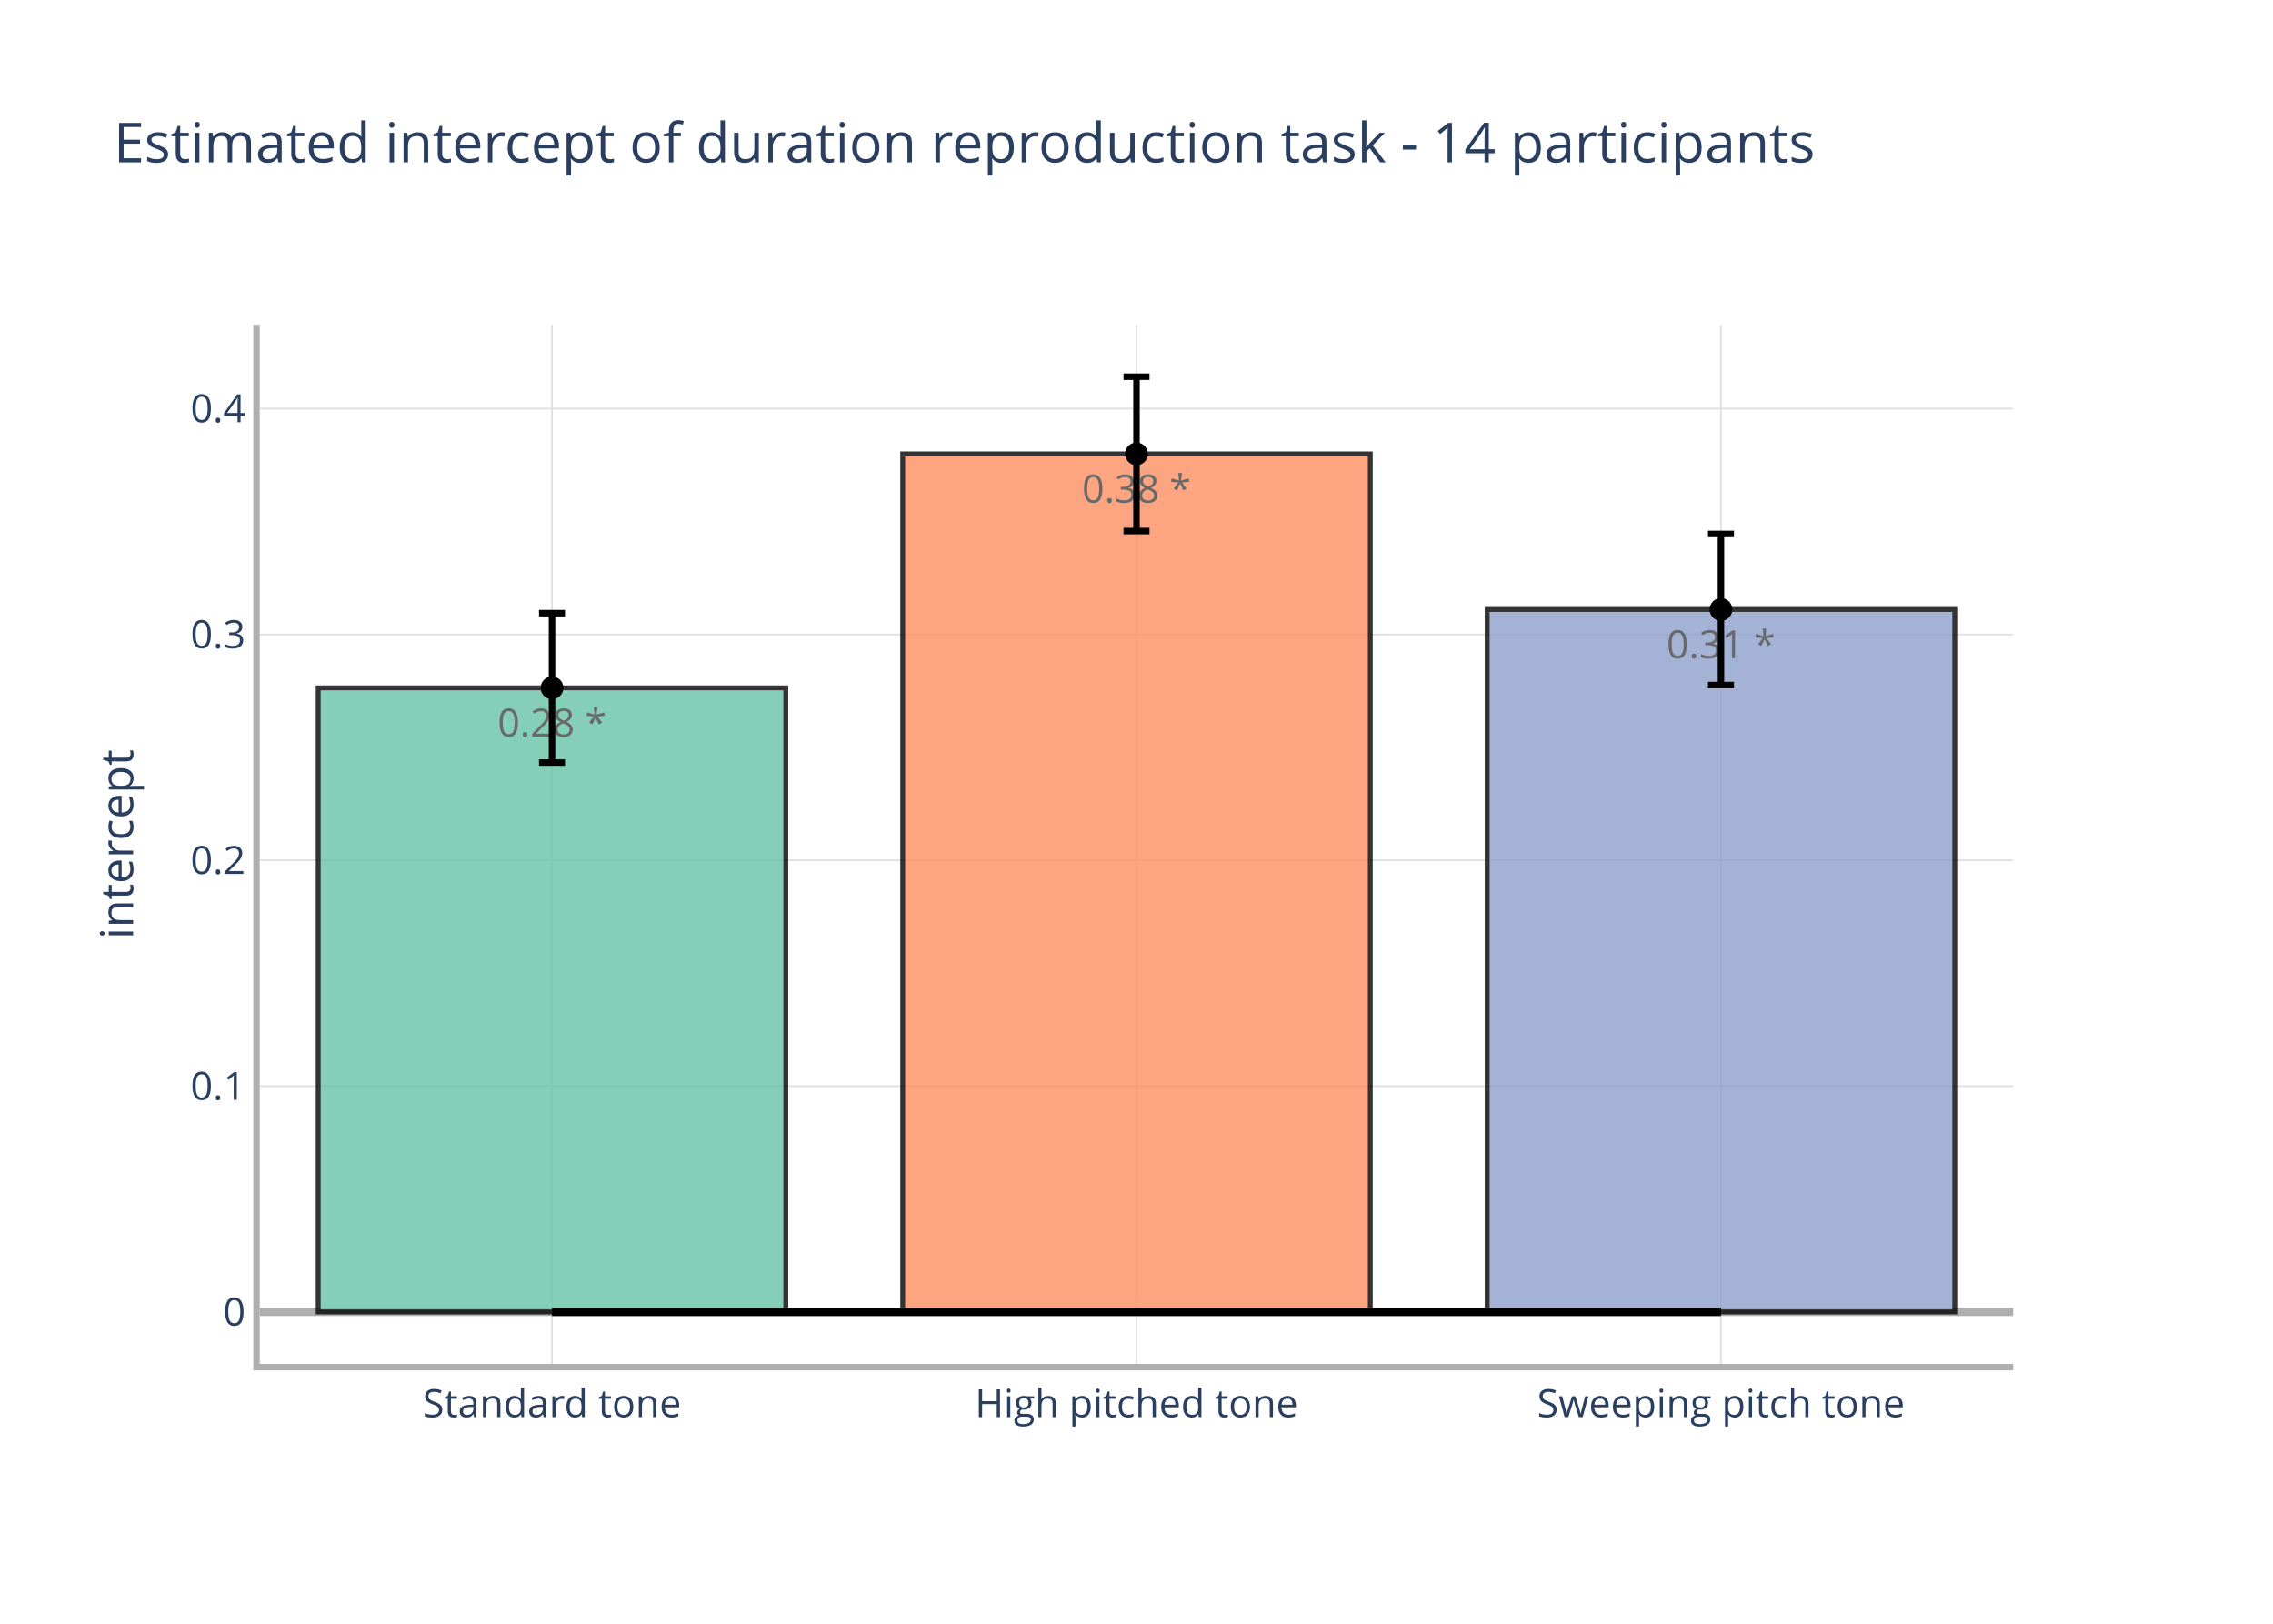
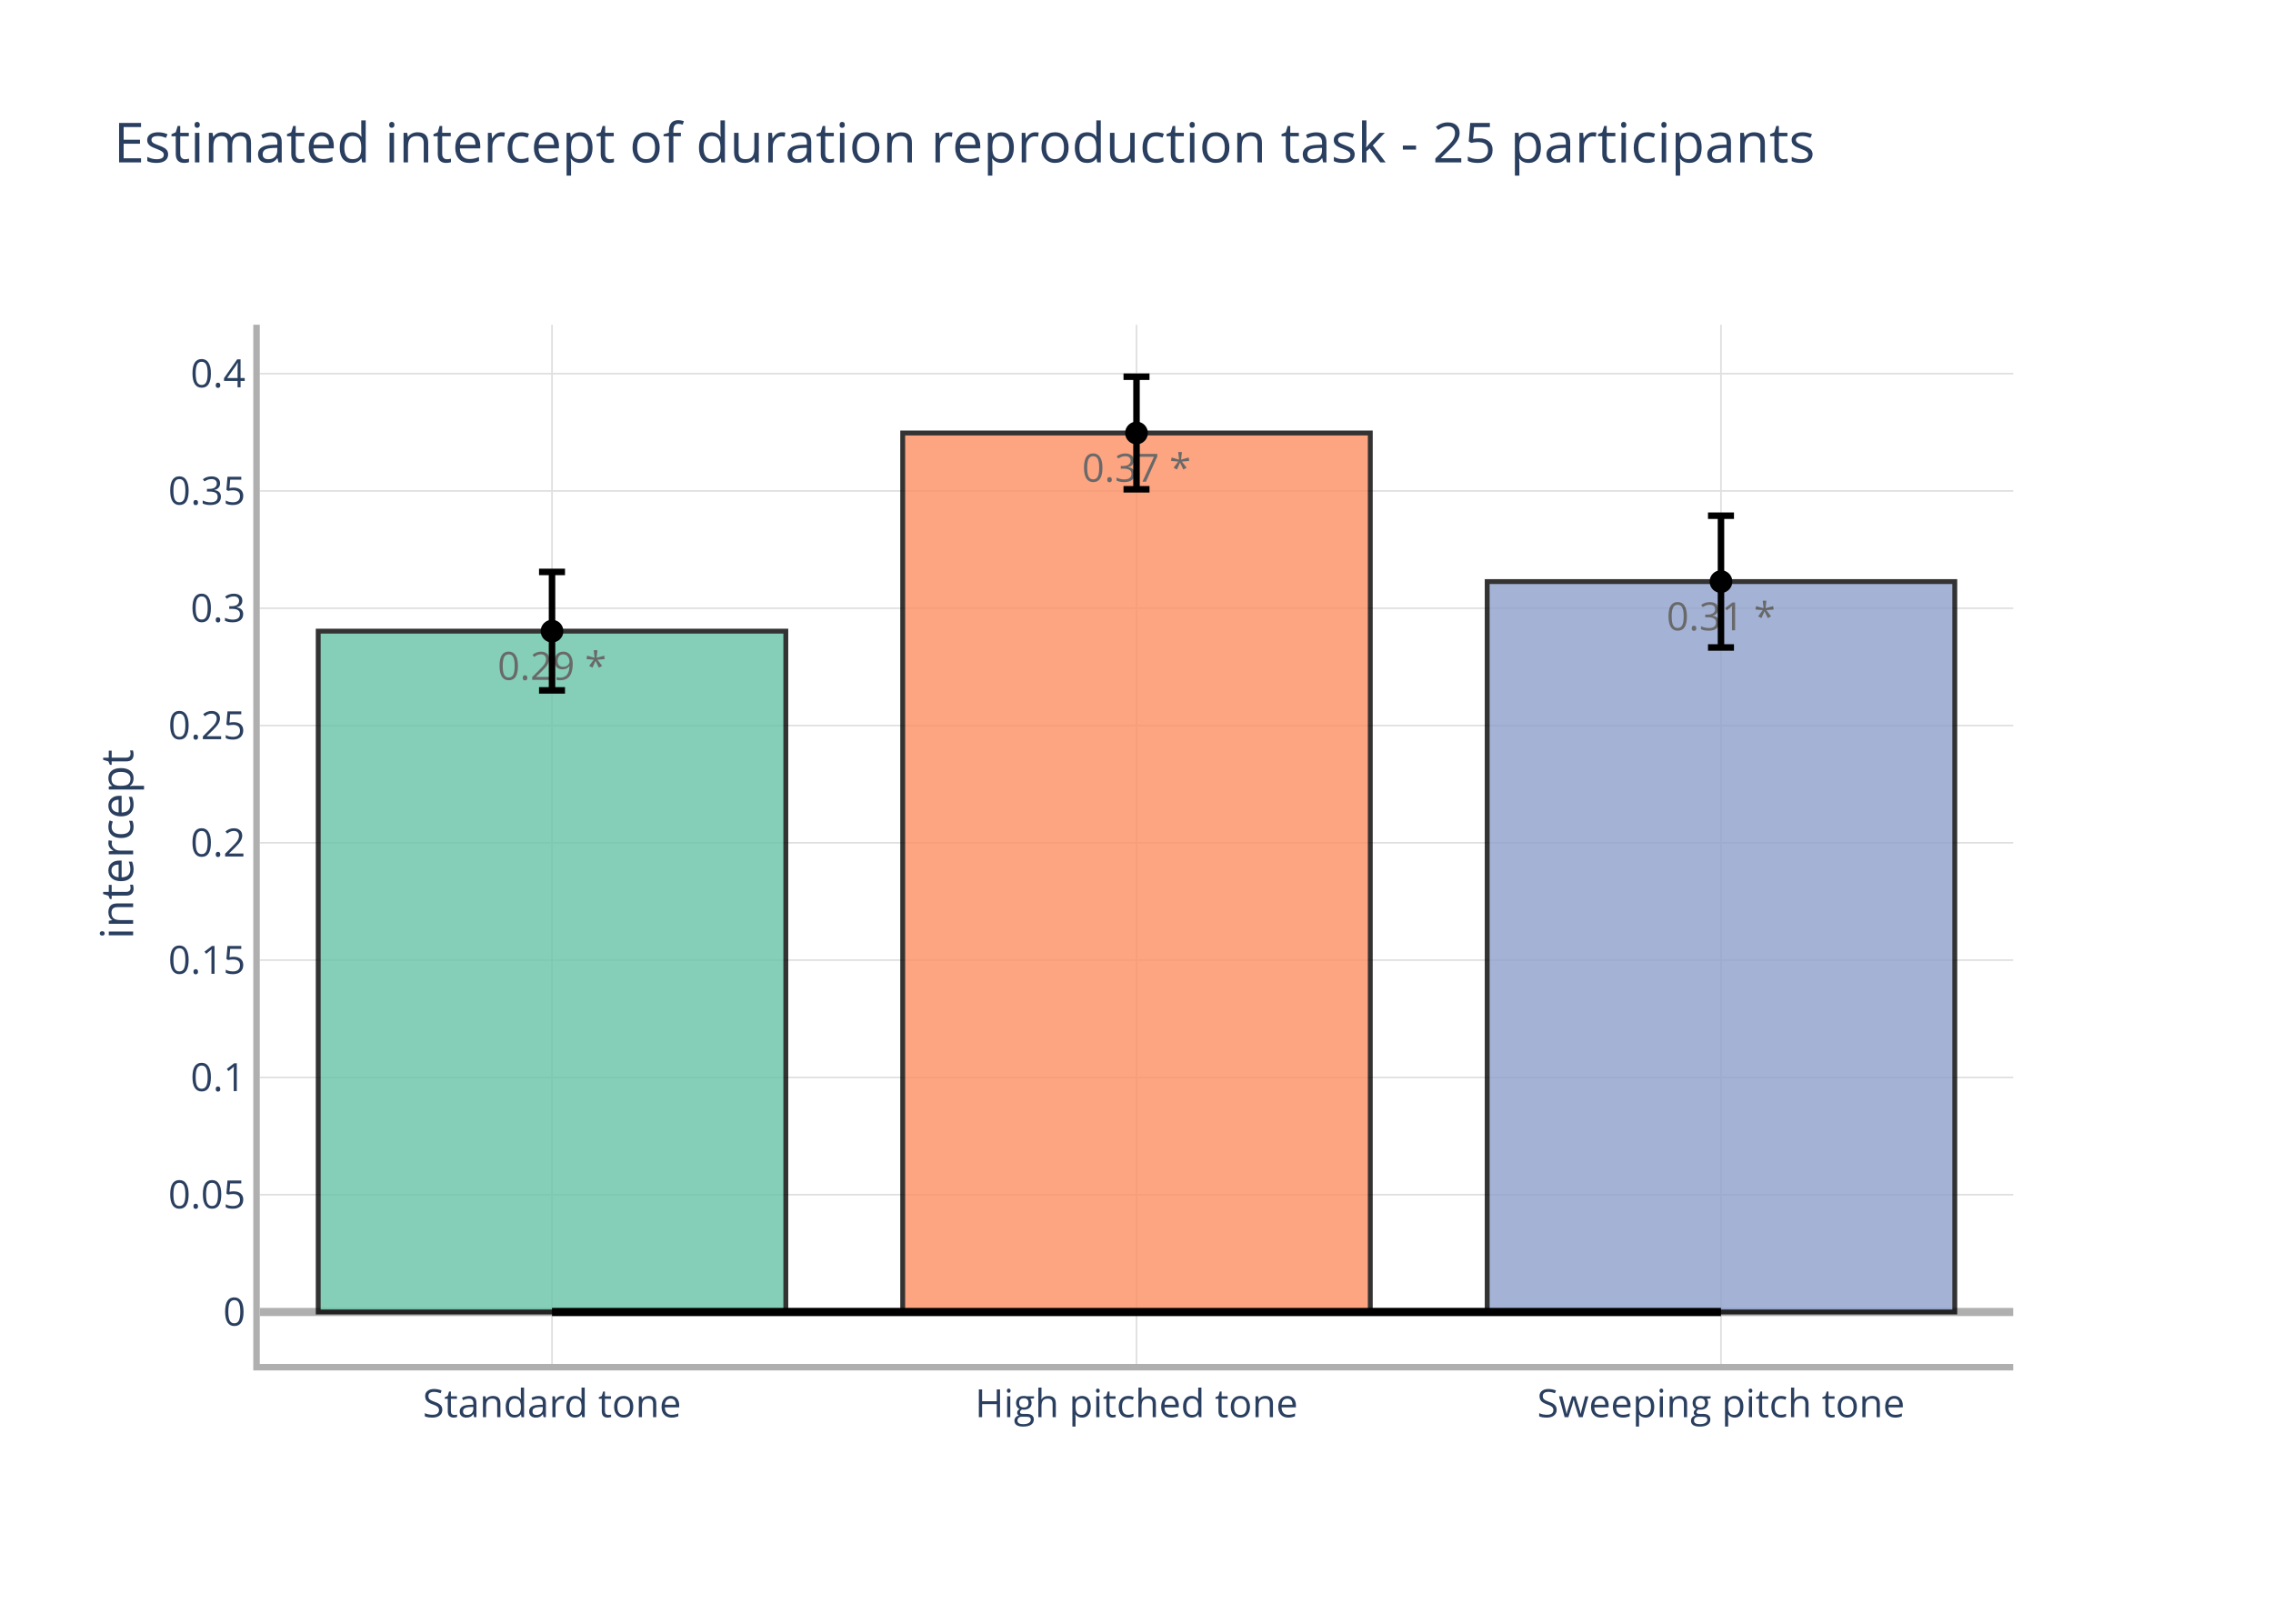
<svg xmlns="http://www.w3.org/2000/svg" class="main-svg" width="700" height="500" viewBox="0 0 700 500">
  <rect x="0" y="0" width="700" height="500" style="fill: rgb(255, 255, 255); fill-opacity: 1;" />
-   <defs id="defs-527314">
+   <defs id="defs-7bcbaf">
    <g class="clips">
-       <clipPath id="clip527314xyplot" class="plotclip">
+       <clipPath id="clip7bcbafxyplot" class="plotclip">
        <rect width="540" height="320" />
      </clipPath>
-       <clipPath class="axesclip" id="clip527314x">
+       <clipPath class="axesclip" id="clip7bcbafx">
        <rect x="80" y="0" width="540" height="500" />
      </clipPath>
-       <clipPath class="axesclip" id="clip527314y">
+       <clipPath class="axesclip" id="clip7bcbafy">
        <rect x="0" y="100" width="700" height="320" />
      </clipPath>
-       <clipPath class="axesclip" id="clip527314xy">
+       <clipPath class="axesclip" id="clip7bcbafxy">
        <rect x="80" y="100" width="540" height="320" />
      </clipPath>
    </g>
    <g class="gradients" />
  </defs>
  <g class="bglayer">
    <rect class="bg" x="80" y="100" width="540" height="320" style="fill: rgb(255, 255, 255); fill-opacity: 1; stroke-width: 0;" />
  </g>
  <g class="layer-below">
    <g class="imagelayer" />
    <g class="shapelayer" />
  </g>
  <g class="cartesianlayer">
    <g class="subplot xy">
      <g class="layer-subplot">
        <g class="shapelayer" />
        <g class="imagelayer" />
      </g>
      <g class="gridlayer">
        <g class="x">
          <path class="xgrid crisp" transform="translate(170,0)" d="M0,100v320" style="stroke: rgb(223, 223, 223); stroke-opacity: 1; stroke-width: 0.5px;" />
          <path class="xgrid crisp" transform="translate(350,0)" d="M0,100v320" style="stroke: rgb(223, 223, 223); stroke-opacity: 1; stroke-width: 0.5px;" />
          <path class="xgrid crisp" transform="translate(530,0)" d="M0,100v320" style="stroke: rgb(223, 223, 223); stroke-opacity: 1; stroke-width: 0.5px;" />
        </g>
        <g class="y">
-           <path class="ygrid crisp" transform="translate(0,334.46)" d="M80,0h540" style="stroke: rgb(223, 223, 223); stroke-opacity: 1; stroke-width: 0.5px;" />
-           <path class="ygrid crisp" transform="translate(0,264.92)" d="M80,0h540" style="stroke: rgb(223, 223, 223); stroke-opacity: 1; stroke-width: 0.5px;" />
-           <path class="ygrid crisp" transform="translate(0,195.38)" d="M80,0h540" style="stroke: rgb(223, 223, 223); stroke-opacity: 1; stroke-width: 0.5px;" />
-           <path class="ygrid crisp" transform="translate(0,125.83)" d="M80,0h540" style="stroke: rgb(223, 223, 223); stroke-opacity: 1; stroke-width: 0.5px;" />
+           <path class="ygrid crisp" transform="translate(0,367.88)" d="M80,0h540" style="stroke: rgb(223, 223, 223); stroke-opacity: 1; stroke-width: 0.5px;" />
+           <path class="ygrid crisp" transform="translate(0,331.77)" d="M80,0h540" style="stroke: rgb(223, 223, 223); stroke-opacity: 1; stroke-width: 0.5px;" />
+           <path class="ygrid crisp" transform="translate(0,295.65)" d="M80,0h540" style="stroke: rgb(223, 223, 223); stroke-opacity: 1; stroke-width: 0.5px;" />
+           <path class="ygrid crisp" transform="translate(0,259.53)" d="M80,0h540" style="stroke: rgb(223, 223, 223); stroke-opacity: 1; stroke-width: 0.5px;" />
+           <path class="ygrid crisp" transform="translate(0,223.41)" d="M80,0h540" style="stroke: rgb(223, 223, 223); stroke-opacity: 1; stroke-width: 0.5px;" />
+           <path class="ygrid crisp" transform="translate(0,187.3)" d="M80,0h540" style="stroke: rgb(223, 223, 223); stroke-opacity: 1; stroke-width: 0.5px;" />
+           <path class="ygrid crisp" transform="translate(0,151.18)" d="M80,0h540" style="stroke: rgb(223, 223, 223); stroke-opacity: 1; stroke-width: 0.5px;" />
+           <path class="ygrid crisp" transform="translate(0,115.06)" d="M80,0h540" style="stroke: rgb(223, 223, 223); stroke-opacity: 1; stroke-width: 0.5px;" />
        </g>
      </g>
      <g class="zerolinelayer">
        <path class="yzl zl crisp" transform="translate(0,404)" d="M80,0h540" style="stroke: rgb(175, 175, 175); stroke-opacity: 1; stroke-width: 2.5px;" />
      </g>
      <path class="xlines-below" />
      <path class="ylines-below" />
      <g class="overlines-below" />
      <g class="xaxislayer-below" />
      <g class="yaxislayer-below" />
      <g class="overaxes-below" />
-       <g class="plot" transform="translate(80, 100)" clip-path="url('#clip527314xyplot')">
+       <g class="plot" transform="translate(80, 100)" clip-path="url('#clip7bcbafxyplot')">
        <g class="barlayer mlayer">
          <g class="trace bars" style="opacity: 0.8;">
            <g class="points">
              <g class="point">
-                 <path d="M18,304V111.81H162V304Z" style="vector-effect: non-scaling-stroke; opacity: 1; stroke-width: 1.5px; fill: rgb(102, 194, 165); fill-opacity: 1; stroke: rgb(0, 0, 0); stroke-opacity: 1;" />
-                 <text class="bartext bartext-inside" transform="translate(90 126.81)" text-anchor="middle" data-notex="1" x="0" y="0" style="font-family: 'Open Sans', verdana, arial, sans-serif; font-size: 12px; fill: rgb(68, 68, 68); fill-opacity: 1; white-space: pre;">0.28 *</text>
+                 <path d="M18,304V94.35H162V304Z" style="vector-effect: non-scaling-stroke; opacity: 1; stroke-width: 1.5px; fill: rgb(102, 194, 165); fill-opacity: 1; stroke: rgb(0, 0, 0); stroke-opacity: 1;" />
+                 <text class="bartext bartext-inside" transform="translate(90 109.35)" text-anchor="middle" data-notex="1" x="0" y="0" style="font-family: 'Open Sans', verdana, arial, sans-serif; font-size: 12px; fill: rgb(68, 68, 68); fill-opacity: 1; white-space: pre;">0.29 *</text>
              </g>
            </g>
          </g>
          <g class="trace bars" style="opacity: 0.8;">
            <g class="points">
              <g class="point">
-                 <path d="M198,304V39.77H342V304Z" style="vector-effect: non-scaling-stroke; opacity: 1; stroke-width: 1.5px; fill: rgb(252, 141, 98); fill-opacity: 1; stroke: rgb(0, 0, 0); stroke-opacity: 1;" />
-                 <text class="bartext bartext-inside" transform="translate(270 54.77)" text-anchor="middle" data-notex="1" x="0" y="0" style="font-family: 'Open Sans', verdana, arial, sans-serif; font-size: 12px; fill: rgb(68, 68, 68); fill-opacity: 1; white-space: pre;">0.38 *</text>
+                 <path d="M198,304V33.33H342V304Z" style="vector-effect: non-scaling-stroke; opacity: 1; stroke-width: 1.5px; fill: rgb(252, 141, 98); fill-opacity: 1; stroke: rgb(0, 0, 0); stroke-opacity: 1;" />
+                 <text class="bartext bartext-inside" transform="translate(270 48.33)" text-anchor="middle" data-notex="1" x="0" y="0" style="font-family: 'Open Sans', verdana, arial, sans-serif; font-size: 12px; fill: rgb(68, 68, 68); fill-opacity: 1; white-space: pre;">0.37 *</text>
              </g>
            </g>
          </g>
          <g class="trace bars" style="opacity: 0.8;">
            <g class="points">
              <g class="point">
-                 <path d="M378,304V87.68H522V304Z" style="vector-effect: non-scaling-stroke; opacity: 1; stroke-width: 1.5px; fill: rgb(141, 160, 203); fill-opacity: 1; stroke: rgb(0, 0, 0); stroke-opacity: 1;" />
-                 <text class="bartext bartext-inside" transform="translate(450 102.68)" text-anchor="middle" data-notex="1" x="0" y="0" style="font-family: 'Open Sans', verdana, arial, sans-serif; font-size: 12px; fill: rgb(68, 68, 68); fill-opacity: 1; white-space: pre;">0.31 *</text>
+                 <path d="M378,304V79.09H522V304Z" style="vector-effect: non-scaling-stroke; opacity: 1; stroke-width: 1.5px; fill: rgb(141, 160, 203); fill-opacity: 1; stroke: rgb(0, 0, 0); stroke-opacity: 1;" />
+                 <text class="bartext bartext-inside" transform="translate(450 94.09)" text-anchor="middle" data-notex="1" x="0" y="0" style="font-family: 'Open Sans', verdana, arial, sans-serif; font-size: 12px; fill: rgb(68, 68, 68); fill-opacity: 1; white-space: pre;">0.31 *</text>
              </g>
            </g>
          </g>
        </g>
        <g class="scatterlayer mlayer">
-           <g class="trace scatter trace8411dc" style="stroke-miterlimit: 2; opacity: 1;">
+           <g class="trace scatter tracea88d21" style="stroke-miterlimit: 2; opacity: 1;">
            <g class="fills" />
            <g class="errorbars">
              <g class="errorbar">
-                 <path class="yerror" d="M86,88.81h8m-4,0V134.8m-4,0h8" style="vector-effect: non-scaling-stroke; stroke-width: 2px; stroke: rgb(0, 0, 0); stroke-opacity: 1;" />
+                 <path class="yerror" d="M86,76.11h8m-4,0V112.59m-4,0h8" style="vector-effect: non-scaling-stroke; stroke-width: 2px; stroke: rgb(0, 0, 0); stroke-opacity: 1;" />
              </g>
            </g>
            <g class="lines" />
            <g class="points">
-               <path class="point" transform="translate(90,111.81)" d="M2.5,0A2.5,2.5 0 1,1 0,-2.5A2.5,2.5 0 0,1 2.5,0Z" style="opacity: 1; stroke-width: 2px; fill: rgb(0, 0, 0); fill-opacity: 1; stroke: rgb(0, 0, 0); stroke-opacity: 1;" />
-             </g>
-             <g class="text" />
-           </g>
-           <g class="trace scatter trace5f59ed" style="stroke-miterlimit: 2; opacity: 1;">
+               <path class="point" transform="translate(90,94.35)" d="M2.5,0A2.5,2.5 0 1,1 0,-2.5A2.5,2.5 0 0,1 2.5,0Z" style="opacity: 1; stroke-width: 2px; fill: rgb(0, 0, 0); fill-opacity: 1; stroke: rgb(0, 0, 0); stroke-opacity: 1;" />
+             </g>
+             <g class="text" />
+           </g>
+           <g class="trace scatter trace00e283" style="stroke-miterlimit: 2; opacity: 1;">
            <g class="fills" />
            <g class="errorbars">
              <g class="errorbar">
-                 <path class="yerror" d="M266,16h8m-4,0V63.53m-4,0h8" style="vector-effect: non-scaling-stroke; stroke-width: 2px; stroke: rgb(0, 0, 0); stroke-opacity: 1;" />
+                 <path class="yerror" d="M266,16h8m-4,0V50.67m-4,0h8" style="vector-effect: non-scaling-stroke; stroke-width: 2px; stroke: rgb(0, 0, 0); stroke-opacity: 1;" />
              </g>
            </g>
            <g class="lines" />
            <g class="points">
-               <path class="point" transform="translate(270,39.77)" d="M2.5,0A2.5,2.5 0 1,1 0,-2.5A2.5,2.5 0 0,1 2.5,0Z" style="opacity: 1; stroke-width: 2px; fill: rgb(0, 0, 0); fill-opacity: 1; stroke: rgb(0, 0, 0); stroke-opacity: 1;" />
-             </g>
-             <g class="text" />
-           </g>
-           <g class="trace scatter trace0ac201" style="stroke-miterlimit: 2; opacity: 1;">
+               <path class="point" transform="translate(270,33.33)" d="M2.5,0A2.5,2.5 0 1,1 0,-2.5A2.5,2.5 0 0,1 2.5,0Z" style="opacity: 1; stroke-width: 2px; fill: rgb(0, 0, 0); fill-opacity: 1; stroke: rgb(0, 0, 0); stroke-opacity: 1;" />
+             </g>
+             <g class="text" />
+           </g>
+           <g class="trace scatter tracef0e0a6" style="stroke-miterlimit: 2; opacity: 1;">
            <g class="fills" />
            <g class="errorbars">
              <g class="errorbar">
-                 <path class="yerror" d="M446,64.42h8m-4,0V110.94m-4,0h8" style="vector-effect: non-scaling-stroke; stroke-width: 2px; stroke: rgb(0, 0, 0); stroke-opacity: 1;" />
+                 <path class="yerror" d="M446,58.8h8m-4,0V99.38m-4,0h8" style="vector-effect: non-scaling-stroke; stroke-width: 2px; stroke: rgb(0, 0, 0); stroke-opacity: 1;" />
              </g>
            </g>
            <g class="lines" />
            <g class="points">
-               <path class="point" transform="translate(450,87.68)" d="M2.5,0A2.5,2.5 0 1,1 0,-2.5A2.5,2.5 0 0,1 2.5,0Z" style="opacity: 1; stroke-width: 2px; fill: rgb(0, 0, 0); fill-opacity: 1; stroke: rgb(0, 0, 0); stroke-opacity: 1;" />
-             </g>
-             <g class="text" />
-           </g>
-           <g class="trace scatter trace94d1b1" style="stroke-miterlimit: 2; opacity: 1;">
+               <path class="point" transform="translate(450,79.09)" d="M2.5,0A2.5,2.5 0 1,1 0,-2.5A2.5,2.5 0 0,1 2.5,0Z" style="opacity: 1; stroke-width: 2px; fill: rgb(0, 0, 0); fill-opacity: 1; stroke: rgb(0, 0, 0); stroke-opacity: 1;" />
+             </g>
+             <g class="text" />
+           </g>
+           <g class="trace scatter trace0cb67d" style="stroke-miterlimit: 2; opacity: 1;">
            <g class="fills" />
            <g class="errorbars" />
            <g class="lines">
              <path class="js-line" d="M90,304L450,304" style="vector-effect: non-scaling-stroke; fill: none; stroke: rgb(0, 0, 0); stroke-opacity: 1; stroke-width: 2.5px; opacity: 1;" />
            </g>
            <g class="points" />
            <g class="text" />
          </g>
        </g>
      </g>
      <g class="overplot" />
      <path class="xlines-above crisp" d="M78,421H620" style="fill: none; stroke-width: 2px; stroke: rgb(175, 175, 175); stroke-opacity: 1;" />
      <path class="ylines-above crisp" d="M79,100V420" style="fill: none; stroke-width: 2px; stroke: rgb(175, 175, 175); stroke-opacity: 1;" />
      <g class="overlines-above" />
      <g class="xaxislayer-above">
        <g class="xtick">
          <text text-anchor="middle" x="0" y="436.4" transform="translate(170,0)" style="font-family: 'Open Sans', verdana, arial, sans-serif; font-size: 12px; fill: rgb(42, 63, 95); fill-opacity: 1; white-space: pre;">Standard tone</text>
        </g>
        <g class="xtick">
          <text text-anchor="middle" x="0" y="436.4" transform="translate(350,0)" style="font-family: 'Open Sans', verdana, arial, sans-serif; font-size: 12px; fill: rgb(42, 63, 95); fill-opacity: 1; white-space: pre;">High pitched tone</text>
        </g>
        <g class="xtick">
          <text text-anchor="middle" x="0" y="436.4" transform="translate(530,0)" style="font-family: 'Open Sans', verdana, arial, sans-serif; font-size: 12px; fill: rgb(42, 63, 95); fill-opacity: 1; white-space: pre;">Sweeping pitch tone</text>
        </g>
      </g>
      <g class="yaxislayer-above">
        <g class="ytick">
          <text text-anchor="end" x="75.6" y="4.2" transform="translate(0,404)" style="font-family: 'Open Sans', verdana, arial, sans-serif; font-size: 12px; fill: rgb(42, 63, 95); fill-opacity: 1; white-space: pre;">0</text>
        </g>
        <g class="ytick">
-           <text text-anchor="end" x="75.6" y="4.2" transform="translate(0,334.46)" style="font-family: 'Open Sans', verdana, arial, sans-serif; font-size: 12px; fill: rgb(42, 63, 95); fill-opacity: 1; white-space: pre;">0.1</text>
-         </g>
-         <g class="ytick">
-           <text text-anchor="end" x="75.6" y="4.2" transform="translate(0,264.92)" style="font-family: 'Open Sans', verdana, arial, sans-serif; font-size: 12px; fill: rgb(42, 63, 95); fill-opacity: 1; white-space: pre;">0.2</text>
-         </g>
-         <g class="ytick">
-           <text text-anchor="end" x="75.6" y="4.2" transform="translate(0,195.38)" style="font-family: 'Open Sans', verdana, arial, sans-serif; font-size: 12px; fill: rgb(42, 63, 95); fill-opacity: 1; white-space: pre;">0.3</text>
-         </g>
-         <g class="ytick">
-           <text text-anchor="end" x="75.6" y="4.2" transform="translate(0,125.83)" style="font-family: 'Open Sans', verdana, arial, sans-serif; font-size: 12px; fill: rgb(42, 63, 95); fill-opacity: 1; white-space: pre;">0.4</text>
+           <text text-anchor="end" x="75.6" y="4.2" transform="translate(0,367.88)" style="font-family: 'Open Sans', verdana, arial, sans-serif; font-size: 12px; fill: rgb(42, 63, 95); fill-opacity: 1; white-space: pre;">0.05</text>
+         </g>
+         <g class="ytick">
+           <text text-anchor="end" x="75.6" y="4.2" transform="translate(0,331.77)" style="font-family: 'Open Sans', verdana, arial, sans-serif; font-size: 12px; fill: rgb(42, 63, 95); fill-opacity: 1; white-space: pre;">0.1</text>
+         </g>
+         <g class="ytick">
+           <text text-anchor="end" x="75.6" y="4.2" transform="translate(0,295.65)" style="font-family: 'Open Sans', verdana, arial, sans-serif; font-size: 12px; fill: rgb(42, 63, 95); fill-opacity: 1; white-space: pre;">0.15</text>
+         </g>
+         <g class="ytick">
+           <text text-anchor="end" x="75.6" y="4.2" transform="translate(0,259.53)" style="font-family: 'Open Sans', verdana, arial, sans-serif; font-size: 12px; fill: rgb(42, 63, 95); fill-opacity: 1; white-space: pre;">0.2</text>
+         </g>
+         <g class="ytick">
+           <text text-anchor="end" x="75.6" y="4.2" transform="translate(0,223.41)" style="font-family: 'Open Sans', verdana, arial, sans-serif; font-size: 12px; fill: rgb(42, 63, 95); fill-opacity: 1; white-space: pre;">0.25</text>
+         </g>
+         <g class="ytick">
+           <text text-anchor="end" x="75.6" y="4.2" transform="translate(0,187.3)" style="font-family: 'Open Sans', verdana, arial, sans-serif; font-size: 12px; fill: rgb(42, 63, 95); fill-opacity: 1; white-space: pre;">0.3</text>
+         </g>
+         <g class="ytick">
+           <text text-anchor="end" x="75.6" y="4.2" transform="translate(0,151.18)" style="font-family: 'Open Sans', verdana, arial, sans-serif; font-size: 12px; fill: rgb(42, 63, 95); fill-opacity: 1; white-space: pre;">0.35</text>
+         </g>
+         <g class="ytick">
+           <text text-anchor="end" x="75.6" y="4.2" transform="translate(0,115.06)" style="font-family: 'Open Sans', verdana, arial, sans-serif; font-size: 12px; fill: rgb(42, 63, 95); fill-opacity: 1; white-space: pre;">0.4</text>
        </g>
      </g>
      <g class="overaxes-above" />
    </g>
  </g>
  <g class="polarlayer" />
  <g class="ternarylayer" />
  <g class="geolayer" />
  <g class="funnelarealayer" />
  <g class="pielayer" />
  <g class="sunburstlayer" />
  <g class="glimages" />
-   <defs id="topdefs-527314">
+   <defs id="topdefs-7bcbaf">
    <g class="clips" />
  </defs>
  <g class="layer-above">
    <g class="imagelayer" />
    <g class="shapelayer" />
  </g>
  <g class="infolayer">
    <g class="g-gtitle">
-       <text class="gtitle" x="35" y="50" text-anchor="start" dy="0em" style="font-family: 'Open Sans', verdana, arial, sans-serif; font-size: 17px; fill: rgb(42, 63, 95); opacity: 1; font-weight: normal; white-space: pre;">Estimated intercept of duration reproduction task - 14 participants</text>
+       <text class="gtitle" x="35" y="50" text-anchor="start" dy="0em" style="font-family: 'Open Sans', verdana, arial, sans-serif; font-size: 17px; fill: rgb(42, 63, 95); opacity: 1; font-weight: normal; white-space: pre;">Estimated intercept of duration reproduction task - 25 participants</text>
    </g>
    <g class="g-xtitle" />
    <g class="g-ytitle">
      <text class="ytitle" transform="rotate(-90,41,260)" x="41" y="260" text-anchor="middle" style="font-family: 'Open Sans', verdana, arial, sans-serif; font-size: 14px; fill: rgb(42, 63, 95); opacity: 1; font-weight: normal; white-space: pre;">intercept</text>
    </g>
  </g>
</svg>
